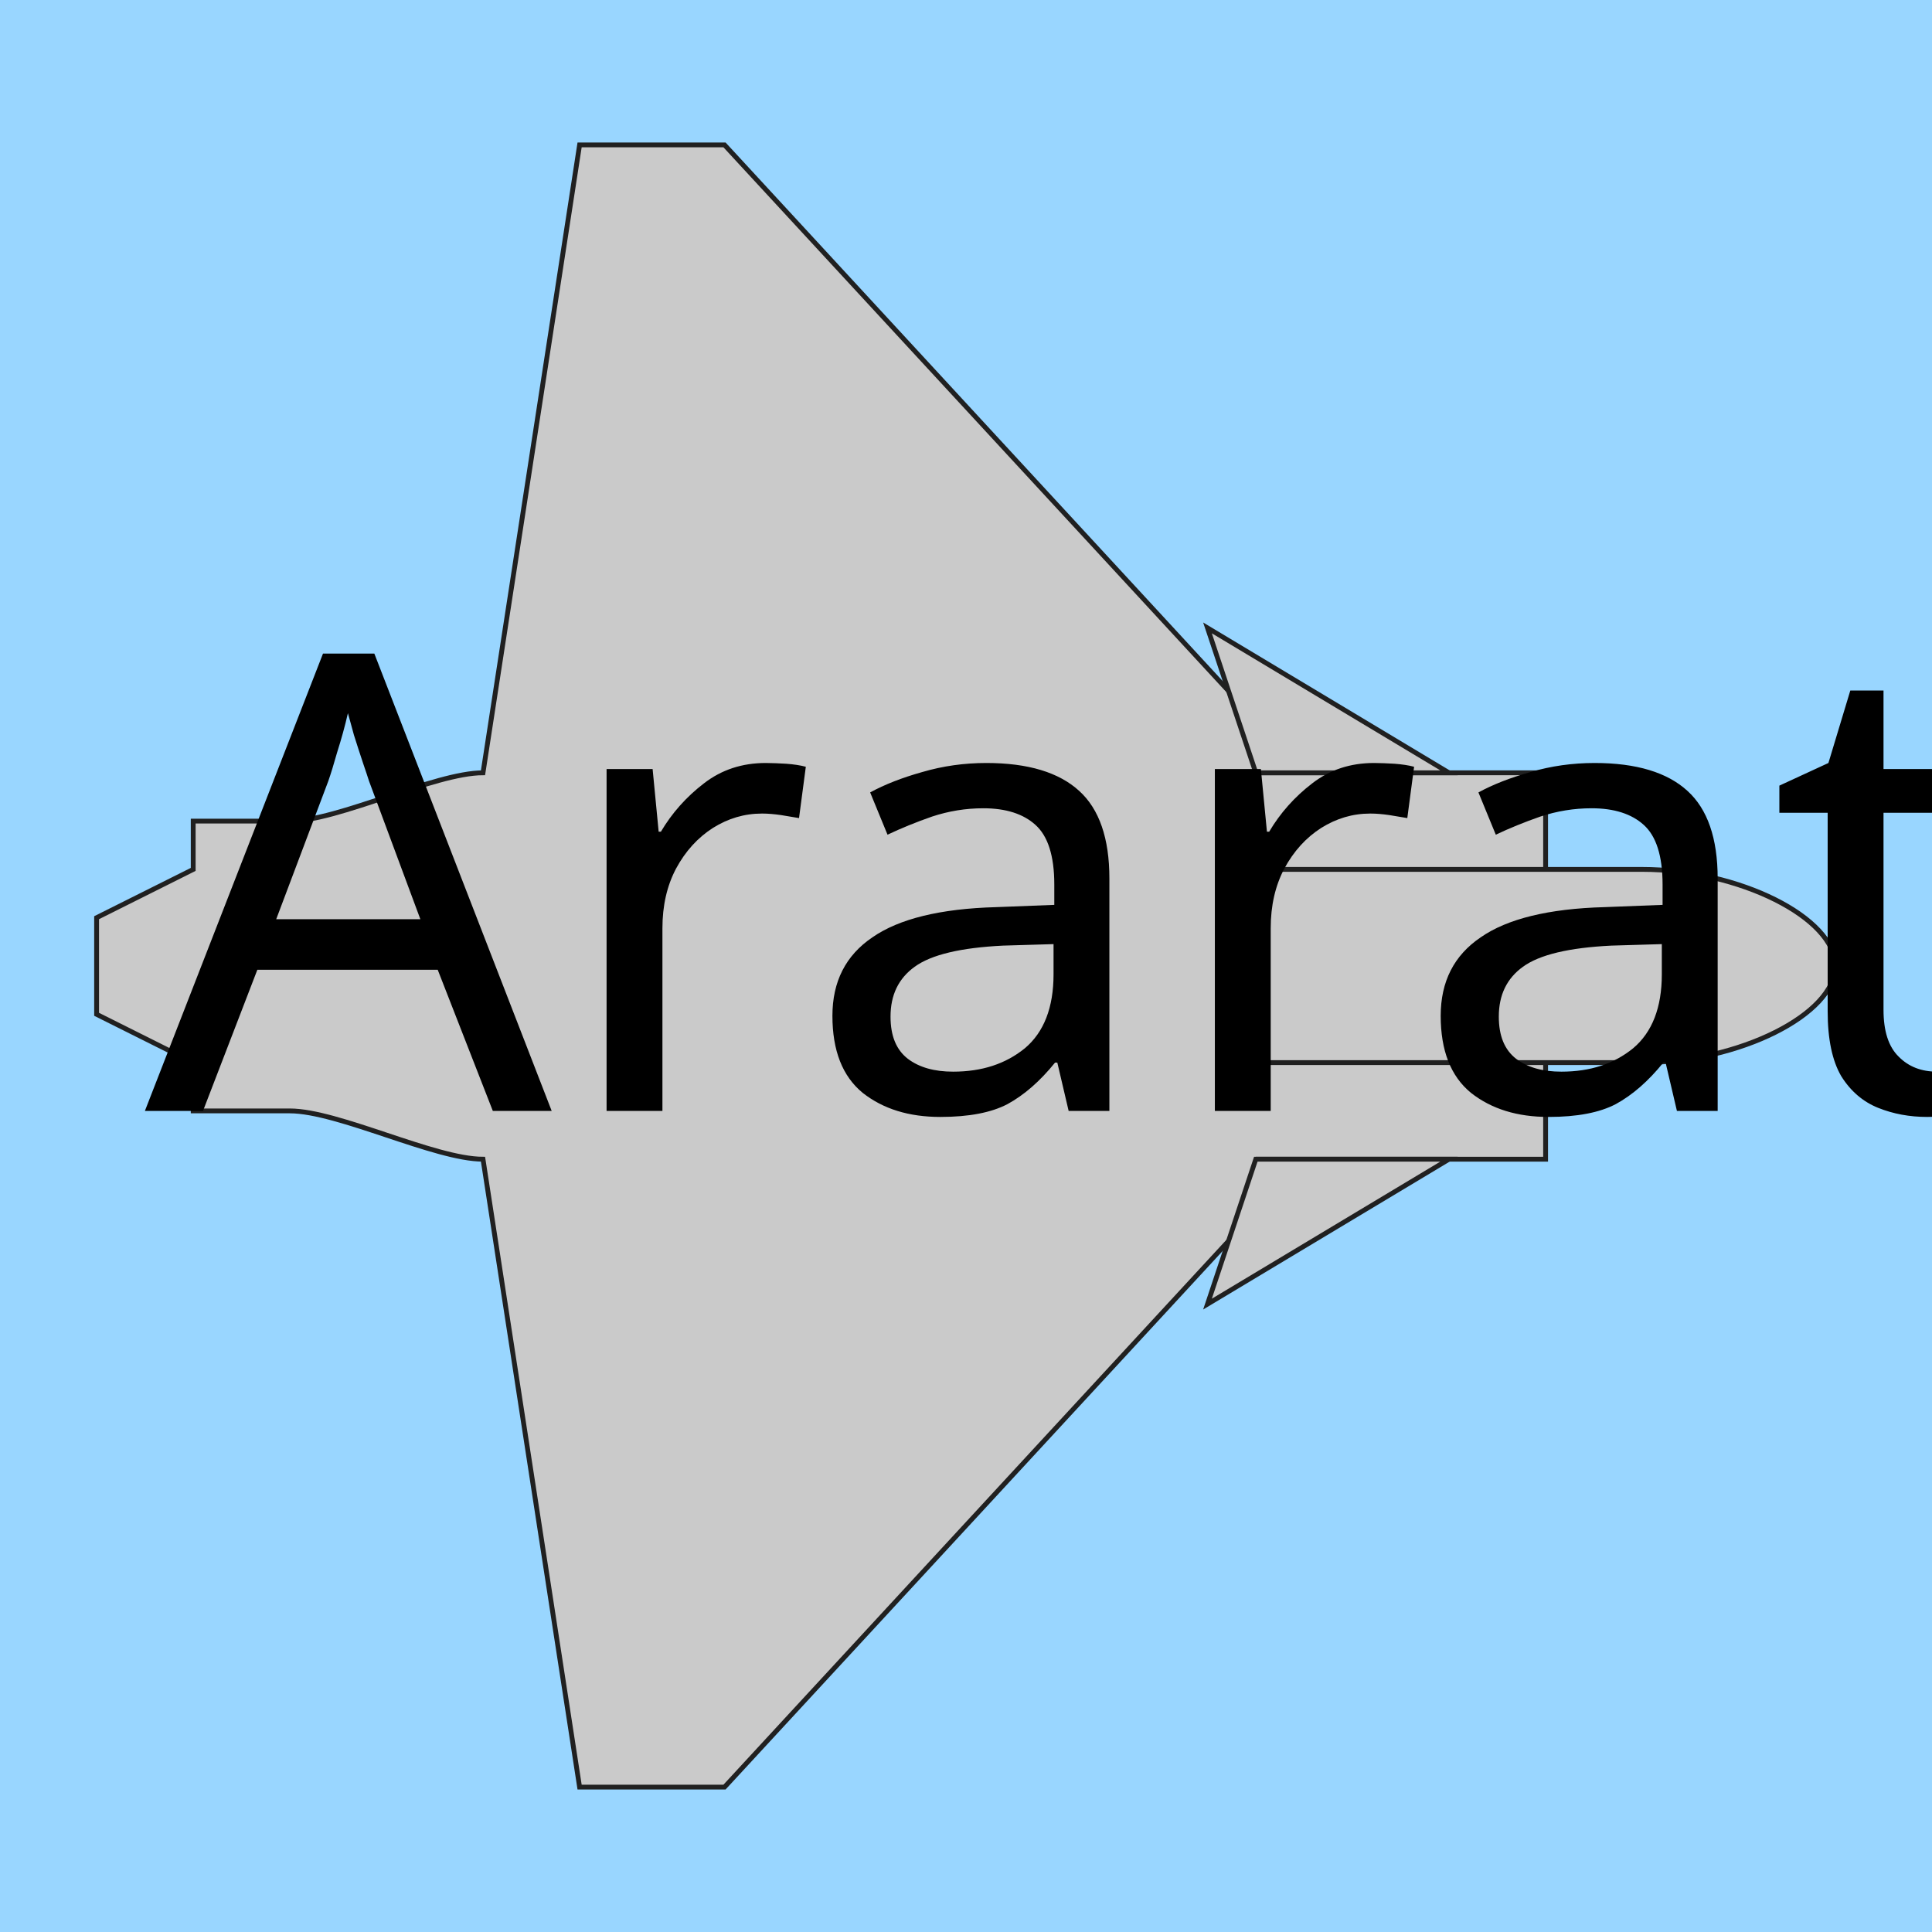
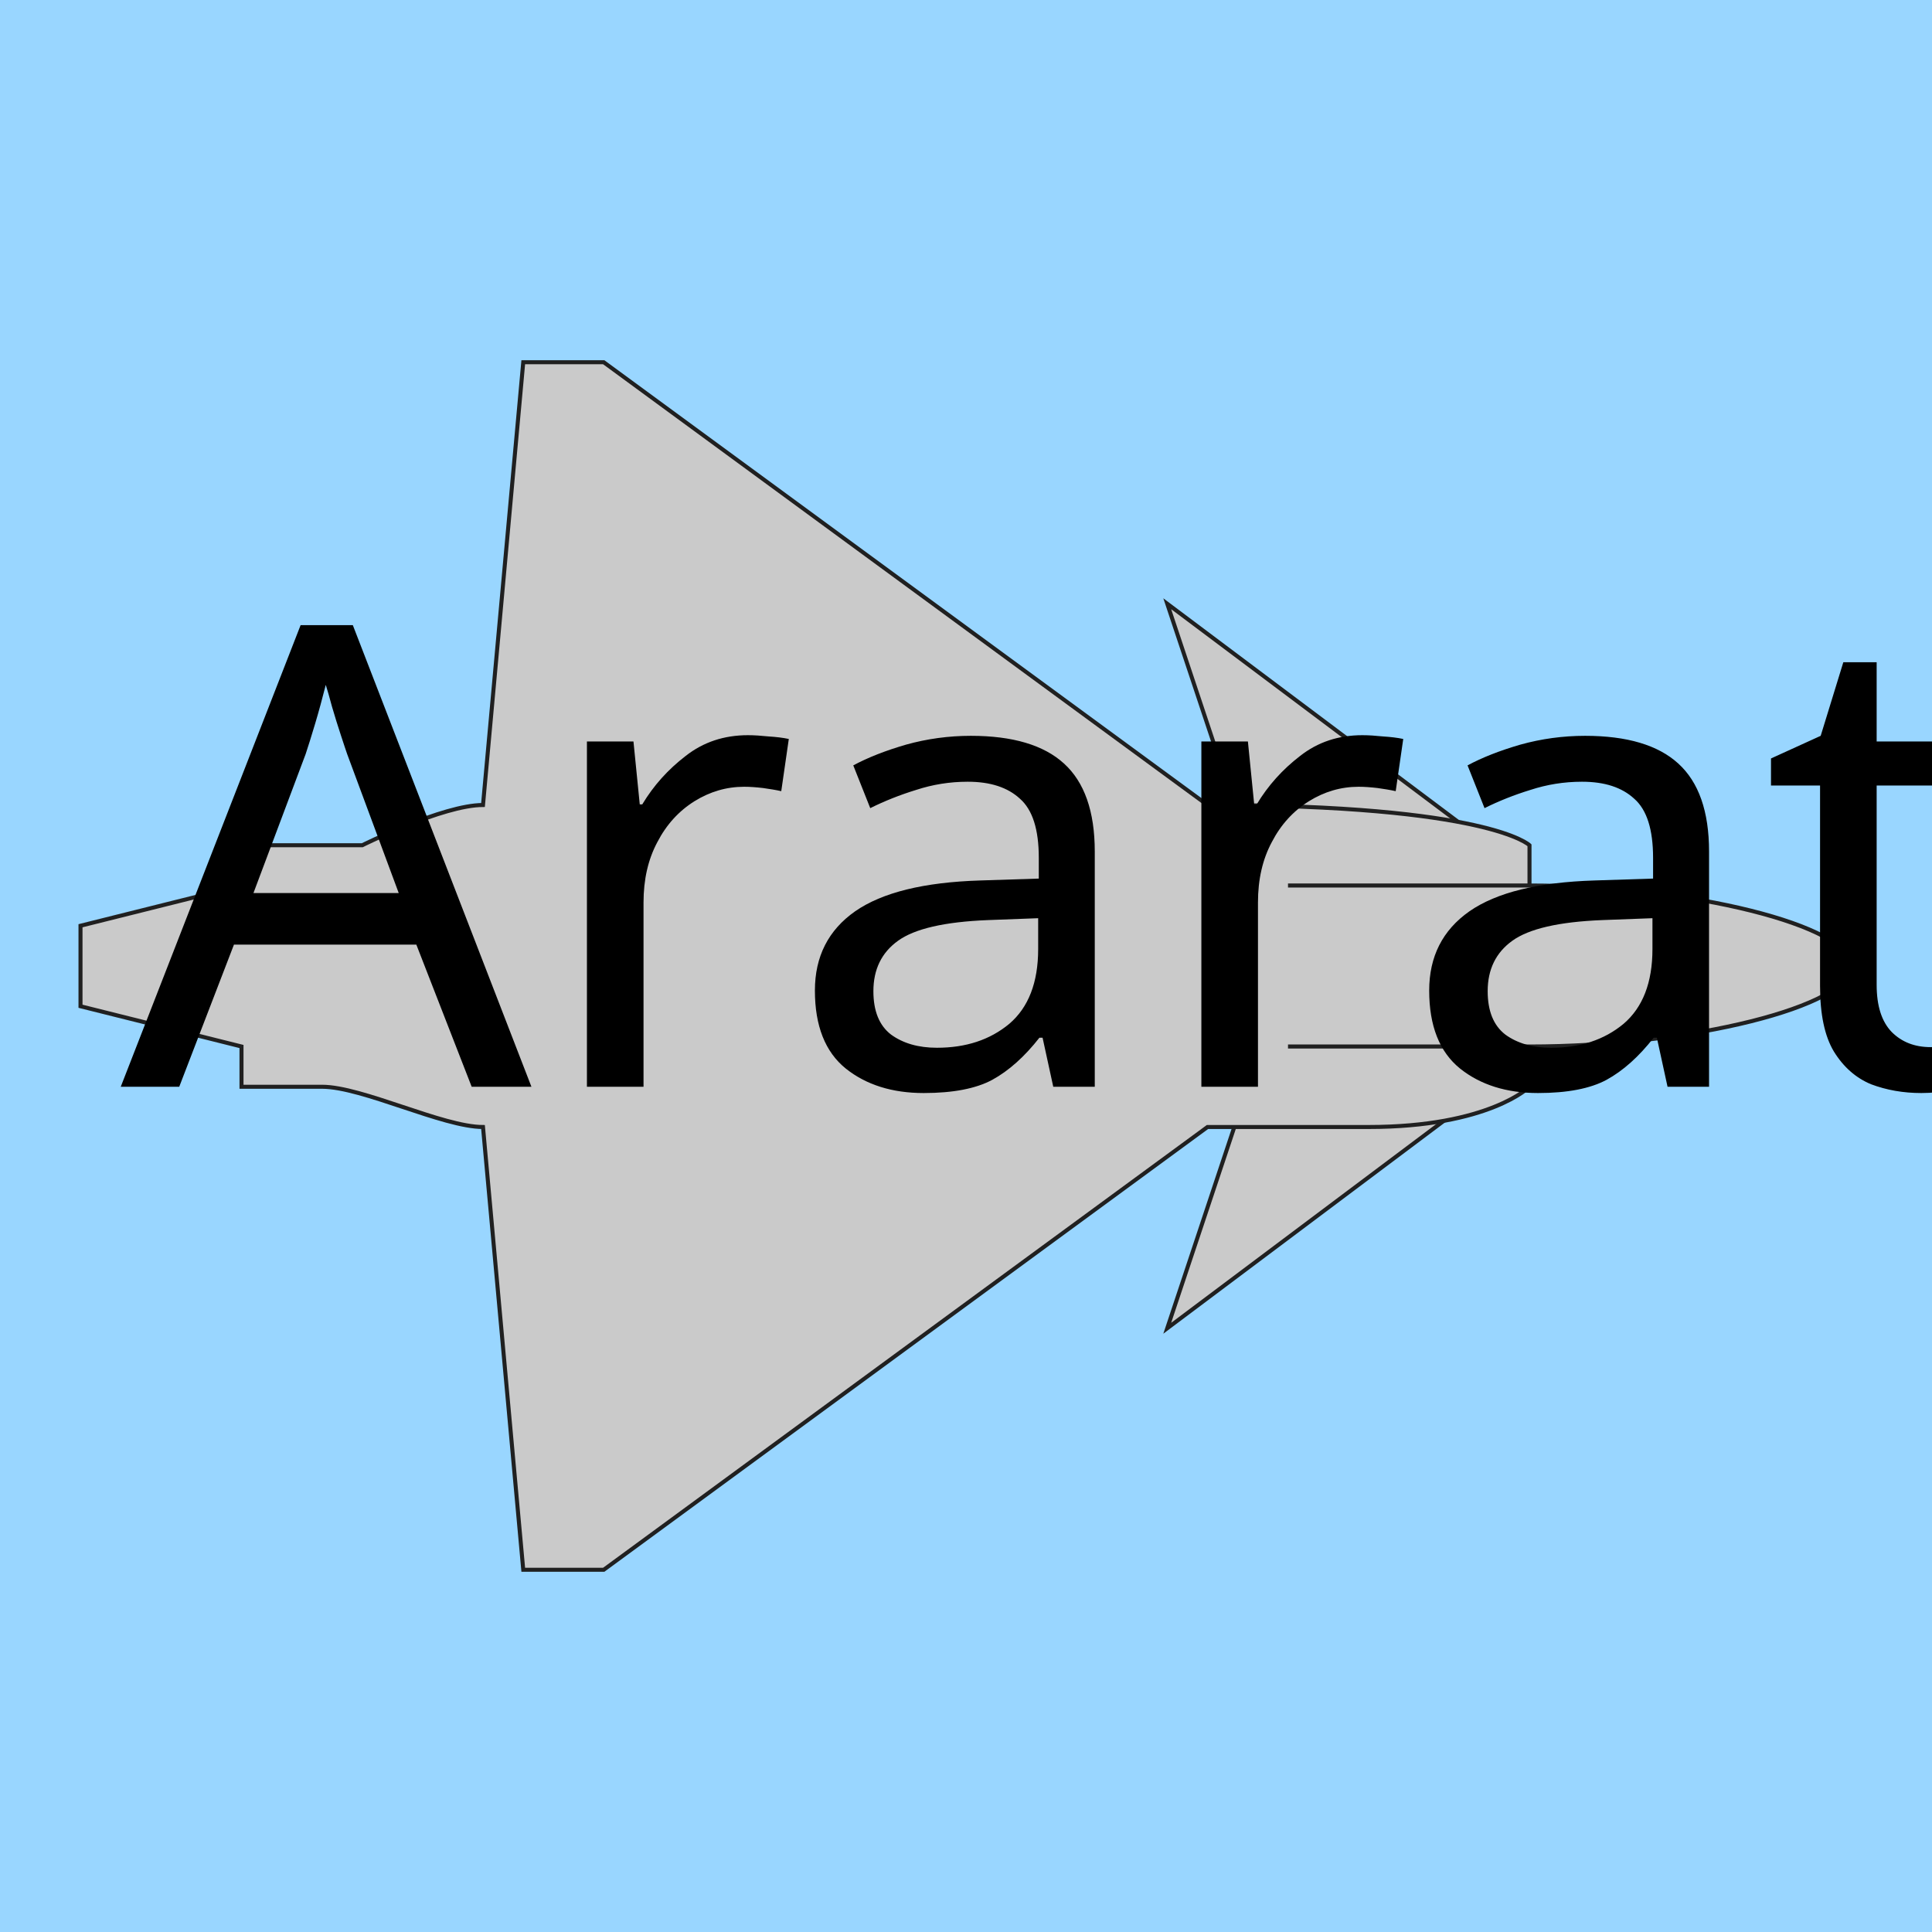
- <svg xmlns="http://www.w3.org/2000/svg" viewBox="0 0 40 40" version="1.1" id="svg1">
+ <svg xmlns="http://www.w3.org/2000/svg" viewBox="0 0 48 48" version="1.1" id="svg1">
  <defs id="defs1" />
  <style id="style1" />
   .small {
   font: 1.1em "Oooh Baby";
   }
   //背景
-    <rect id="rect1" x="0" y="0" width="40" height="40" fill="#99d6ff" />
+    <rect id="rect1" x="0" y="0" width="48" height="48" fill="#99d6ff" />
   //戦闘機
   <g id="g1">
-     <path id="path1" d="M 34,18    C 36,18,38,19,38,20    C 38,21 36,22 34,22    L 32,22    L 26,22    L 32,22    L 32,24    L 26,24    L 27,24    L 15,37    L 12,37    L 10,24    C 9,24,7,23,6,23    L 4,23    L 4 22    L 2,21    L 2 19    L 4,18    L 4,17    L 6,17    C 7,17,9,16,10,16    L 12,3    L 15,3    L 27,16    L 26,16    L 32,16    L 32,18    L 26,18    L 34,18    Z" fill="#cacaca " stroke=" #202020 " stroke-width="0.1px" />
      //カナード上
-       <path id=" path2" d="    M 26,16    L 25,13    L 30,16    Z" fill="#cacaca " stroke=" #202020 " stroke-width="0.1px" />
+       <path id=" path2" d="    M 31,21    L 29,15    L 37,21    Z" fill="#cacaca " stroke=" #202020 " stroke-width="0.1px" />
      //カナード下
-       <path id="path3" d="    M 26,24    L 30,24    L 25,27    Z" fill="#cacaca " stroke=" #202020 " stroke-width="0.1px" />
+       <path id="path3" d="    M 31,27    L 37,27    L 29,33    Z" fill="#cacaca " stroke=" #202020 " stroke-width="0.1px" />
+     <path id="path1" d="M 38,22    C 42,22,46,23,46,24    C 46,25 42,26 38,26    L 32,26    L 38,26    L 38,27    C 38,27,37,28,34,28    L 30,28    L 15,39    L 13,39    L 12,28    C 11,28,9,27,8,27    L 6,27    L 6 26    L 2,25    L 2 23    L 6,22    L 6,21    L 8,21    L 9,21    C 9,21,11,20,12,20    L 13,9    L 15,9    L 30,20    C 37,20,38,21,38,21    L 38,21    L 38,22    L 32,22    L 38,22    Z" fill="#cacaca " stroke=" #202020 " stroke-width="0.1px" />
  </g>
   //一番上にタイトル
-    <text x="3" y="23" class="small" id="text1" style="font-style:normal;font-variant:normal;font-weight:normal;font-stretch:normal;font-size:13.2px;line-height:normal;font-family:'Oooh Baby'">Ararat</text>
+    <text x="3" y="27" class="small" id="text1" style="font-style:normal;font-variant:normal;font-weight:normal;font-stretch:normal;font-size:16px;line-height:normal;font-family:'Oooh Baby'">Ararat</text>
</svg>
